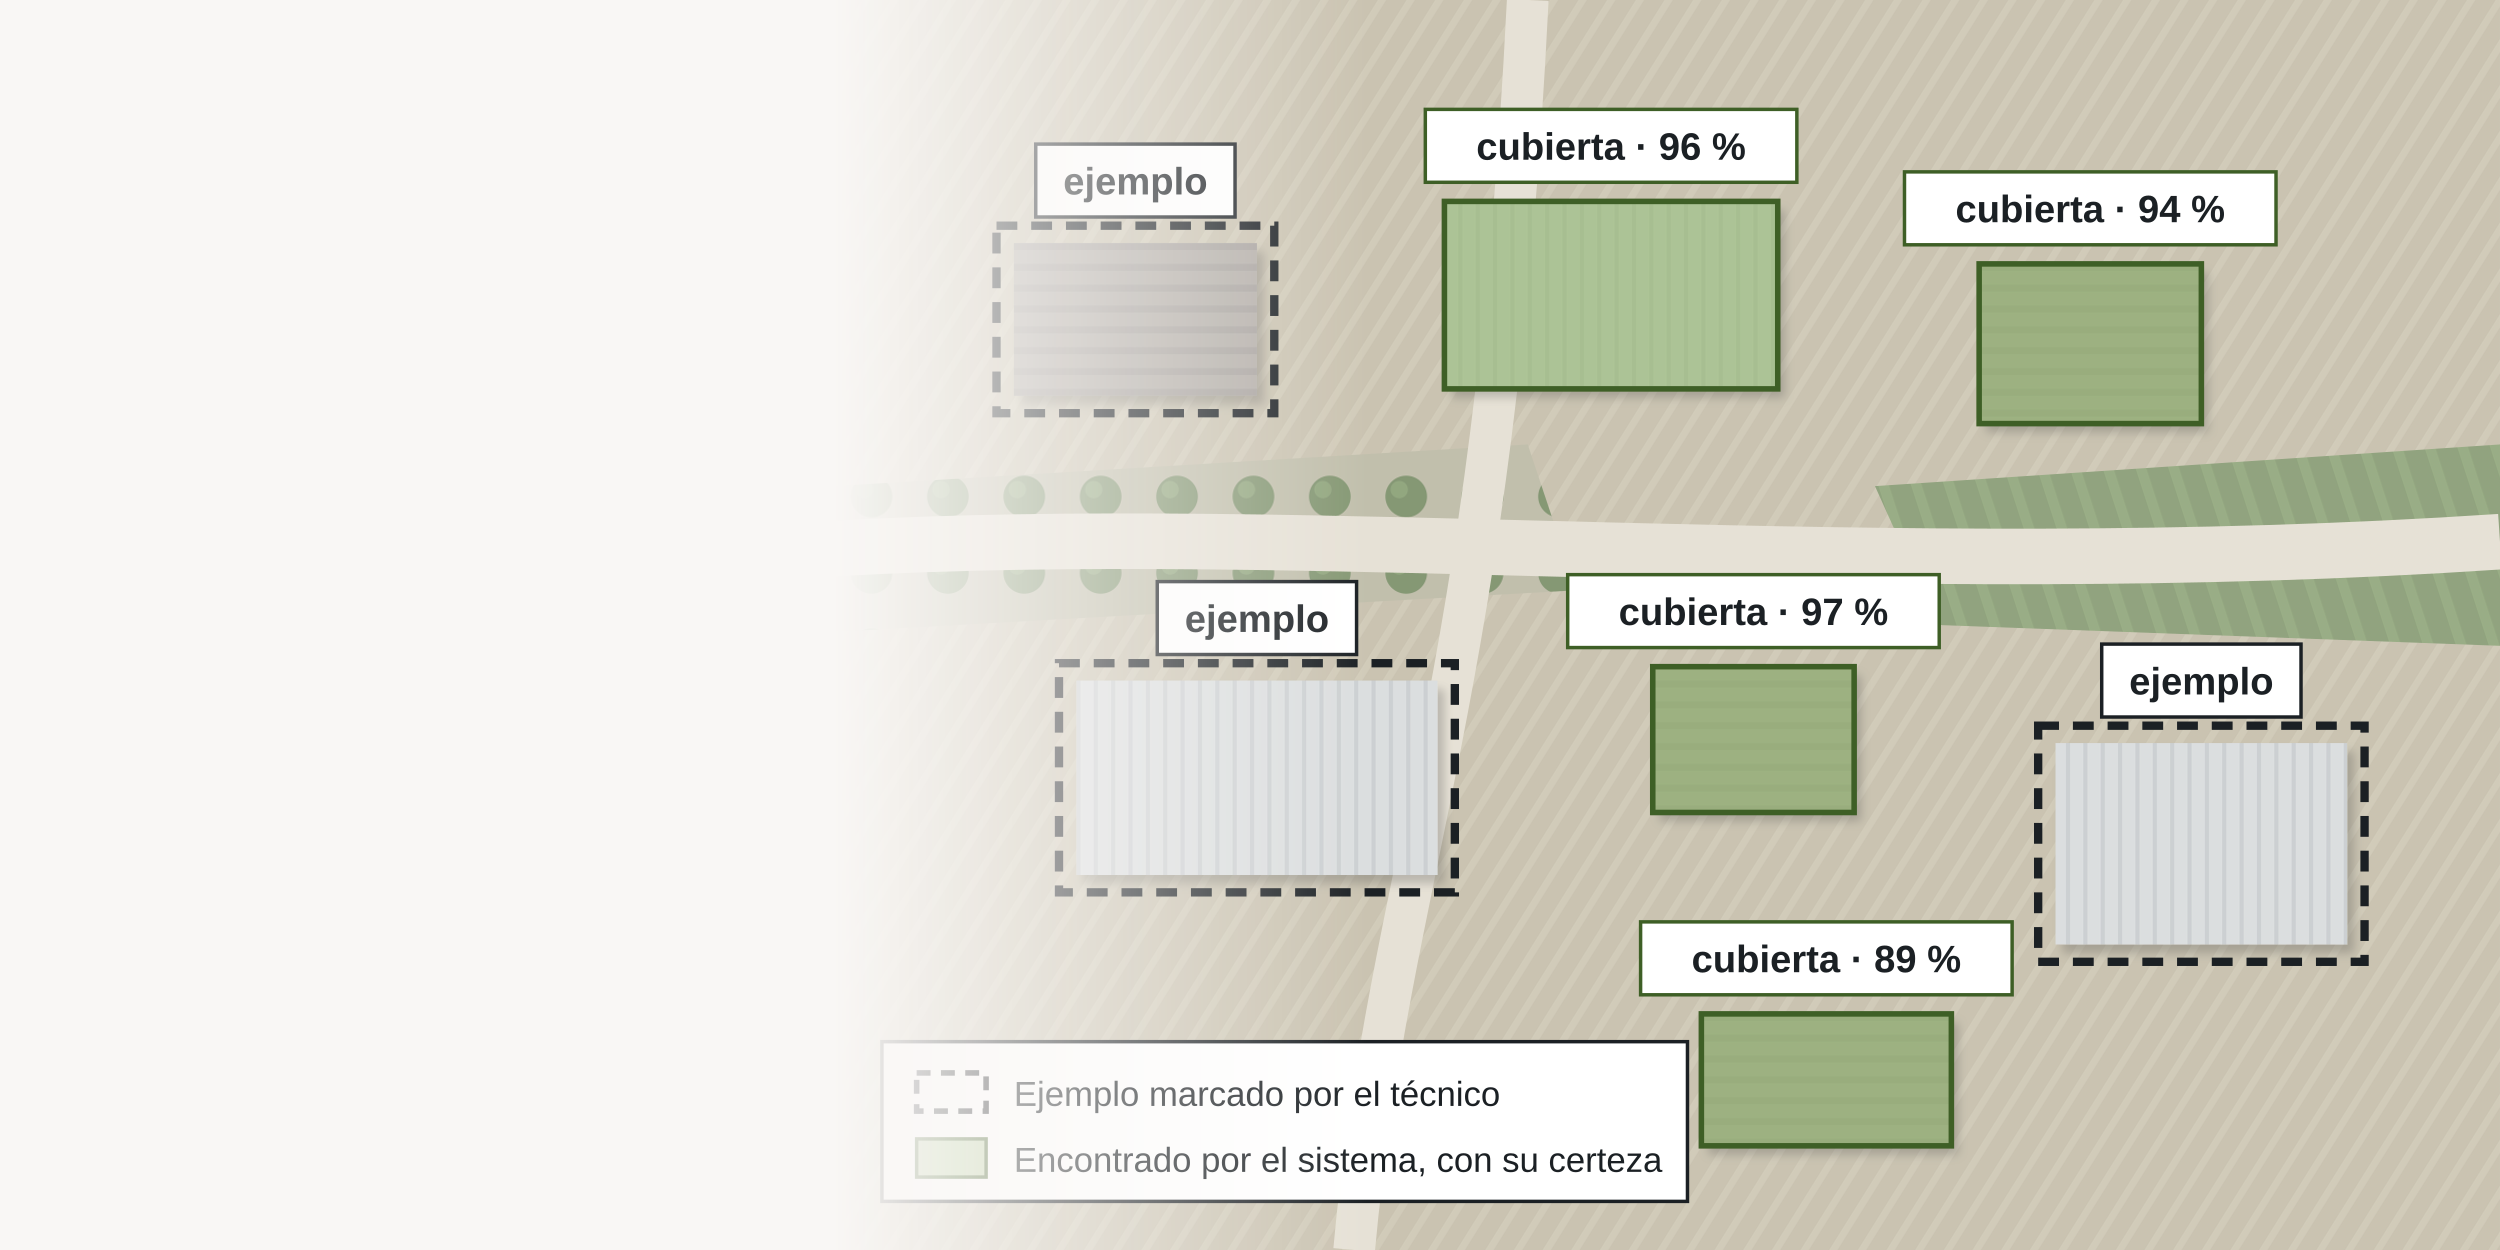
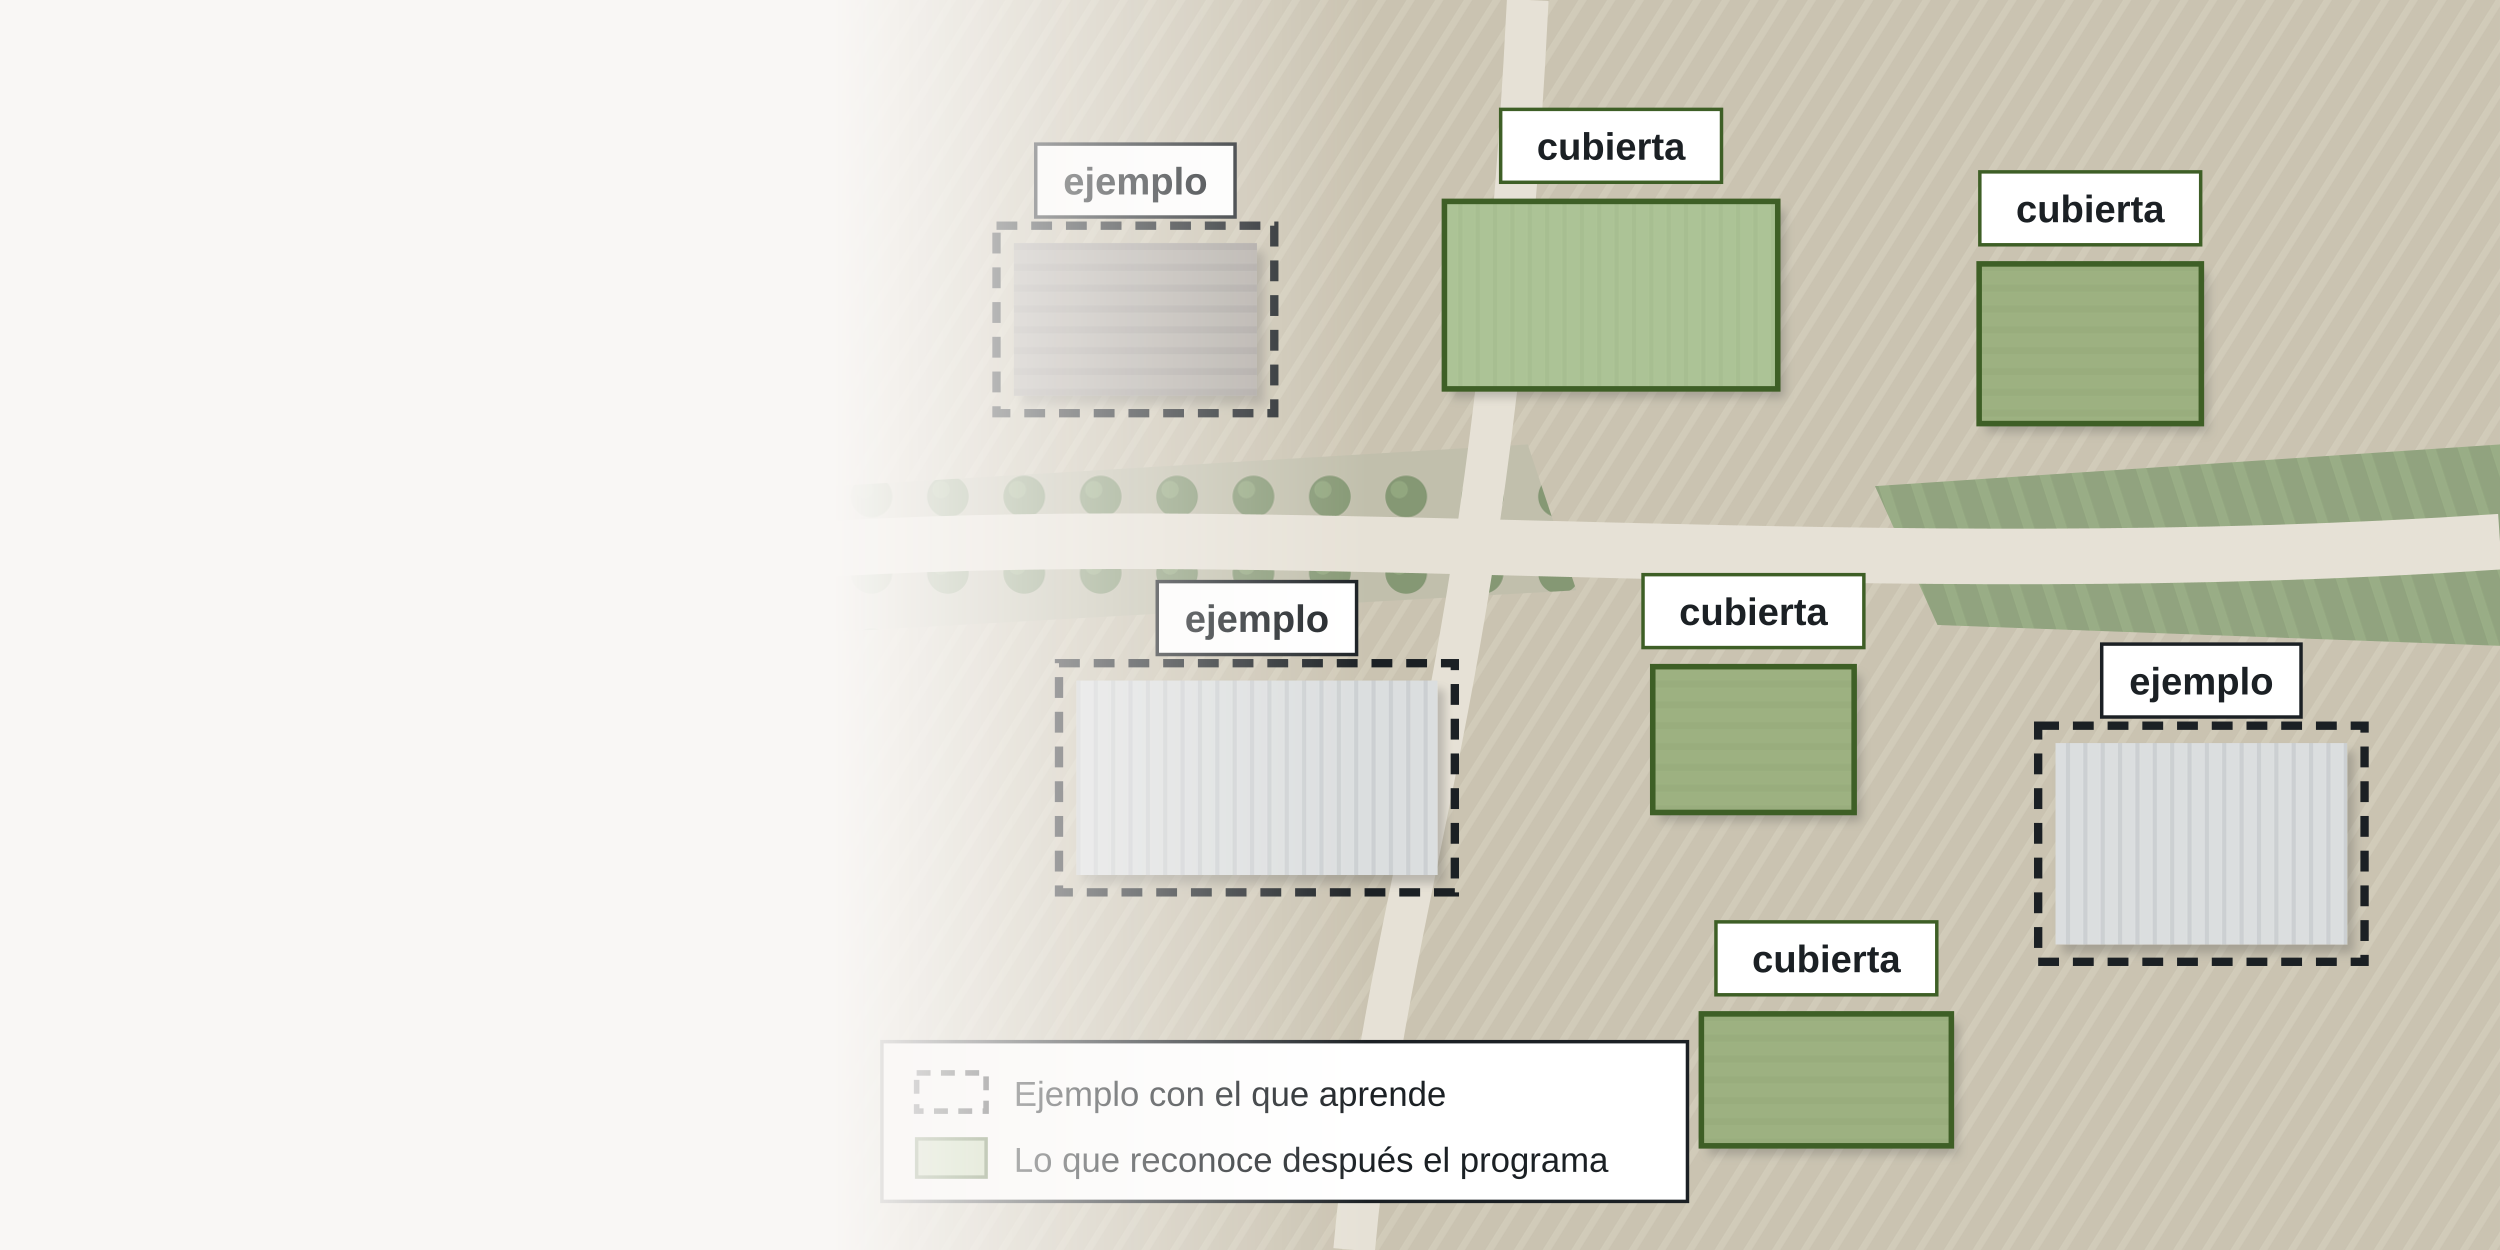
<svg xmlns="http://www.w3.org/2000/svg" viewBox="0 0 1600 800" role="img">
  <defs>
    <linearGradient id="c-fundido" x1="533" y1="0" x2="875" y2="0" gradientUnits="userSpaceOnUse">
      <stop offset="0" stop-color="#fff" stop-opacity="0" />
      <stop offset="1" stop-color="#fff" stop-opacity="1" />
    </linearGradient>
    <mask id="c-mascara" maskUnits="userSpaceOnUse" x="0" y="0" width="1600" height="800">
      <rect width="1600" height="800" fill="url(#c-fundido)" />
    </mask>
  </defs>
  <rect width="1600" height="800" fill="#F9F7F5" />
  <g mask="url(#c-mascara)">
    <svg x="533.3" y="0" width="1066.7" height="800" viewBox="0 0 480 360">
      <defs>
        <pattern id="surcos" width="9" height="9" patternUnits="userSpaceOnUse" patternTransform="rotate(-18)">
          <rect width="9" height="9" fill="#66804D" />
          <rect width="3" height="9" fill="#728E57" />
        </pattern>
        <pattern id="secano" width="7" height="7" patternUnits="userSpaceOnUse" patternTransform="rotate(32)">
          <rect width="7" height="7" fill="#B5AC93" />
          <rect width="2" height="7" fill="#BFB79E" />
        </pattern>
        <pattern id="olivar" width="22" height="22" patternUnits="userSpaceOnUse">
          <rect width="22" height="22" fill="#A9A68C" />
          <circle cx="11" cy="11" r="6" fill="#56703F" />
          <circle cx="9" cy="9" r="2.5" fill="#68854E" />
        </pattern>
        <pattern id="dehesa" width="34" height="30" patternUnits="userSpaceOnUse">
          <rect width="34" height="30" fill="#EEF0E4" />
          <circle cx="9" cy="8" r="4.5" fill="#B9C9A0" />
          <circle cx="26" cy="22" r="4" fill="#B9C9A0" />
        </pattern>
        <pattern id="cultivo" width="8" height="8" patternUnits="userSpaceOnUse" patternTransform="rotate(-25)">
          <rect width="8" height="8" fill="#F4F0E6" />
          <line x1="0" y1="0" x2="0" y2="8" stroke="#E2DACA" stroke-width="2" />
        </pattern>
        <pattern id="protegido" width="9" height="9" patternUnits="userSpaceOnUse" patternTransform="rotate(45)">
          <rect width="9" height="9" fill="#E6EEDB" />
          <line x1="0" y1="0" x2="0" y2="9" stroke="#527C32" stroke-width="1.6" />
        </pattern>
        <pattern id="teja" width="6" height="6" patternUnits="userSpaceOnUse">
          <rect width="6" height="6" fill="#958F87" />
          <rect y="4" width="6" height="2" fill="#86807A" />
        </pattern>
        <pattern id="chapa" width="5" height="5" patternUnits="userSpaceOnUse">
          <rect width="5" height="5" fill="#CDD1D3" />
          <rect width="1.2" height="5" fill="#B9BEC1" />
        </pattern>
        <filter id="sombra" x="-20%" y="-20%" width="140%" height="140%">
          <feDropShadow dx="2" dy="2.5" stdDeviation="1.4" flood-color="#000" flood-opacity=".28" />
        </filter>
      </defs>
      <rect width="480" height="360" fill="url(#secano)" />
      <polygon points="0,140 200,128 214,170 0,182" fill="url(#olivar)" />
      <polygon points="300,140 480,128 480,186 318,180" fill="url(#surcos)" />
      <path d="M0 158 C 140 150, 300 168, 480 156" stroke="#DDD6C6" stroke-width="16" fill="none" />
      <path d="M150 360 C 160 250, 190 200, 200 0" stroke="#DDD6C6" stroke-width="12" fill="none" />
      <rect x="52" y="70" width="70" height="44" fill="url(#teja)" filter="url(#sombra)" />
      <rect x="176" y="58" width="96" height="54" fill="url(#chapa)" filter="url(#sombra)" />
      <rect x="330" y="76" width="64" height="46" fill="url(#teja)" filter="url(#sombra)" />
      <rect x="70" y="196" width="104" height="56" fill="url(#chapa)" filter="url(#sombra)" />
      <rect x="236" y="192" width="58" height="42" fill="url(#teja)" filter="url(#sombra)" />
      <rect x="352" y="214" width="84" height="58" fill="url(#chapa)" filter="url(#sombra)" />
      <rect x="250" y="292" width="72" height="38" fill="url(#teja)" filter="url(#sombra)" />
      <rect width="480" height="360" fill="#FFFFFF" fill-opacity=".28" />
      <rect x="47" y="65" width="80" height="54" fill="none" stroke="#1B2024" stroke-width="2.4" stroke-dasharray="6 4" />
      <rect x="58.3" y="41.5" width="57.4" height="21" fill="#FFFFFF" stroke="#1B2024" />
      <text x="87.0" y="56.0" font-family="Red Hat Text,Archivo,Arial,sans-serif" font-size="11" font-weight="700" fill="#1B2024" text-anchor="middle">ejemplo</text>
      <rect x="176" y="58" width="96" height="54" fill="#8FB36A" fill-opacity=".62" stroke="#3E5F26" stroke-width="1.6" />
-       <rect x="170.5" y="31.5" width="107.0" height="21" fill="#FFFFFF" stroke="#3E5F26" />
-       <text x="224.0" y="46.0" font-family="Red Hat Text,Archivo,Arial,sans-serif" font-size="11" font-weight="700" fill="#1B2024" text-anchor="middle">cubierta · 96 %</text>
+       <rect x="192.2" y="31.5" width="63.6" height="21" fill="#FFFFFF" stroke="#3E5F26" />
+       <text x="224.0" y="46.0" font-family="Red Hat Text,Archivo,Arial,sans-serif" font-size="11" font-weight="700" fill="#1B2024" text-anchor="middle">cubierta</text>
      <rect x="330" y="76" width="64" height="46" fill="#8FB36A" fill-opacity=".62" stroke="#3E5F26" stroke-width="1.6" />
-       <rect x="308.5" y="49.5" width="107.0" height="21" fill="#FFFFFF" stroke="#3E5F26" />
-       <text x="362.0" y="64.0" font-family="Red Hat Text,Archivo,Arial,sans-serif" font-size="11" font-weight="700" fill="#1B2024" text-anchor="middle">cubierta · 94 %</text>
+       <rect x="330.2" y="49.5" width="63.6" height="21" fill="#FFFFFF" stroke="#3E5F26" />
+       <text x="362.0" y="64.0" font-family="Red Hat Text,Archivo,Arial,sans-serif" font-size="11" font-weight="700" fill="#1B2024" text-anchor="middle">cubierta</text>
      <rect x="65" y="191" width="114" height="66" fill="none" stroke="#1B2024" stroke-width="2.4" stroke-dasharray="6 4" />
      <rect x="93.3" y="167.5" width="57.4" height="21" fill="#FFFFFF" stroke="#1B2024" />
      <text x="122.0" y="182.0" font-family="Red Hat Text,Archivo,Arial,sans-serif" font-size="11" font-weight="700" fill="#1B2024" text-anchor="middle">ejemplo</text>
      <rect x="236" y="192" width="58" height="42" fill="#8FB36A" fill-opacity=".62" stroke="#3E5F26" stroke-width="1.6" />
-       <rect x="211.5" y="165.5" width="107.0" height="21" fill="#FFFFFF" stroke="#3E5F26" />
-       <text x="265.0" y="180.0" font-family="Red Hat Text,Archivo,Arial,sans-serif" font-size="11" font-weight="700" fill="#1B2024" text-anchor="middle">cubierta · 97 %</text>
+       <rect x="233.2" y="165.5" width="63.6" height="21" fill="#FFFFFF" stroke="#3E5F26" />
+       <text x="265.0" y="180.0" font-family="Red Hat Text,Archivo,Arial,sans-serif" font-size="11" font-weight="700" fill="#1B2024" text-anchor="middle">cubierta</text>
      <rect x="347" y="209" width="94" height="68" fill="none" stroke="#1B2024" stroke-width="2.4" stroke-dasharray="6 4" />
      <rect x="365.3" y="185.5" width="57.4" height="21" fill="#FFFFFF" stroke="#1B2024" />
      <text x="394.0" y="200.0" font-family="Red Hat Text,Archivo,Arial,sans-serif" font-size="11" font-weight="700" fill="#1B2024" text-anchor="middle">ejemplo</text>
      <rect x="250" y="292" width="72" height="38" fill="#8FB36A" fill-opacity=".62" stroke="#3E5F26" stroke-width="1.6" />
-       <rect x="232.5" y="265.5" width="107.0" height="21" fill="#FFFFFF" stroke="#3E5F26" />
-       <text x="286.0" y="280.0" font-family="Red Hat Text,Archivo,Arial,sans-serif" font-size="11" font-weight="700" fill="#1B2024" text-anchor="middle">cubierta · 89 %</text>
+       <rect x="254.2" y="265.5" width="63.6" height="21" fill="#FFFFFF" stroke="#3E5F26" />
+       <text x="286.0" y="280.0" font-family="Red Hat Text,Archivo,Arial,sans-serif" font-size="11" font-weight="700" fill="#1B2024" text-anchor="middle">cubierta</text>
      <rect x="14" y="300" width="232" height="46" fill="#FFFFFF" stroke="#1B2024" />
      <rect x="24" y="309" width="20" height="11" fill="none" stroke="#1B2024" stroke-width="1.6" stroke-dasharray="4 3" />
-       <text x="52.0" y="318.5" font-family="Red Hat Text,Archivo,Arial,sans-serif" font-size="10" font-weight="400" fill="#1B2024" text-anchor="start">Ejemplo marcado por el técnico</text>
+       <text x="52.0" y="318.5" font-family="Red Hat Text,Archivo,Arial,sans-serif" font-size="10" font-weight="400" fill="#1B2024" text-anchor="start">Ejemplo con el que aprende</text>
      <rect x="24" y="328" width="20" height="11" fill="#8FB36A" fill-opacity=".62" stroke="#3E5F26" />
-       <text x="52.0" y="337.5" font-family="Red Hat Text,Archivo,Arial,sans-serif" font-size="10" font-weight="400" fill="#1B2024" text-anchor="start">Encontrado por el sistema, con su certeza</text>
+       <text x="52.0" y="337.5" font-family="Red Hat Text,Archivo,Arial,sans-serif" font-size="10" font-weight="400" fill="#1B2024" text-anchor="start">Lo que reconoce después el programa</text>
    </svg>
  </g>
</svg>
